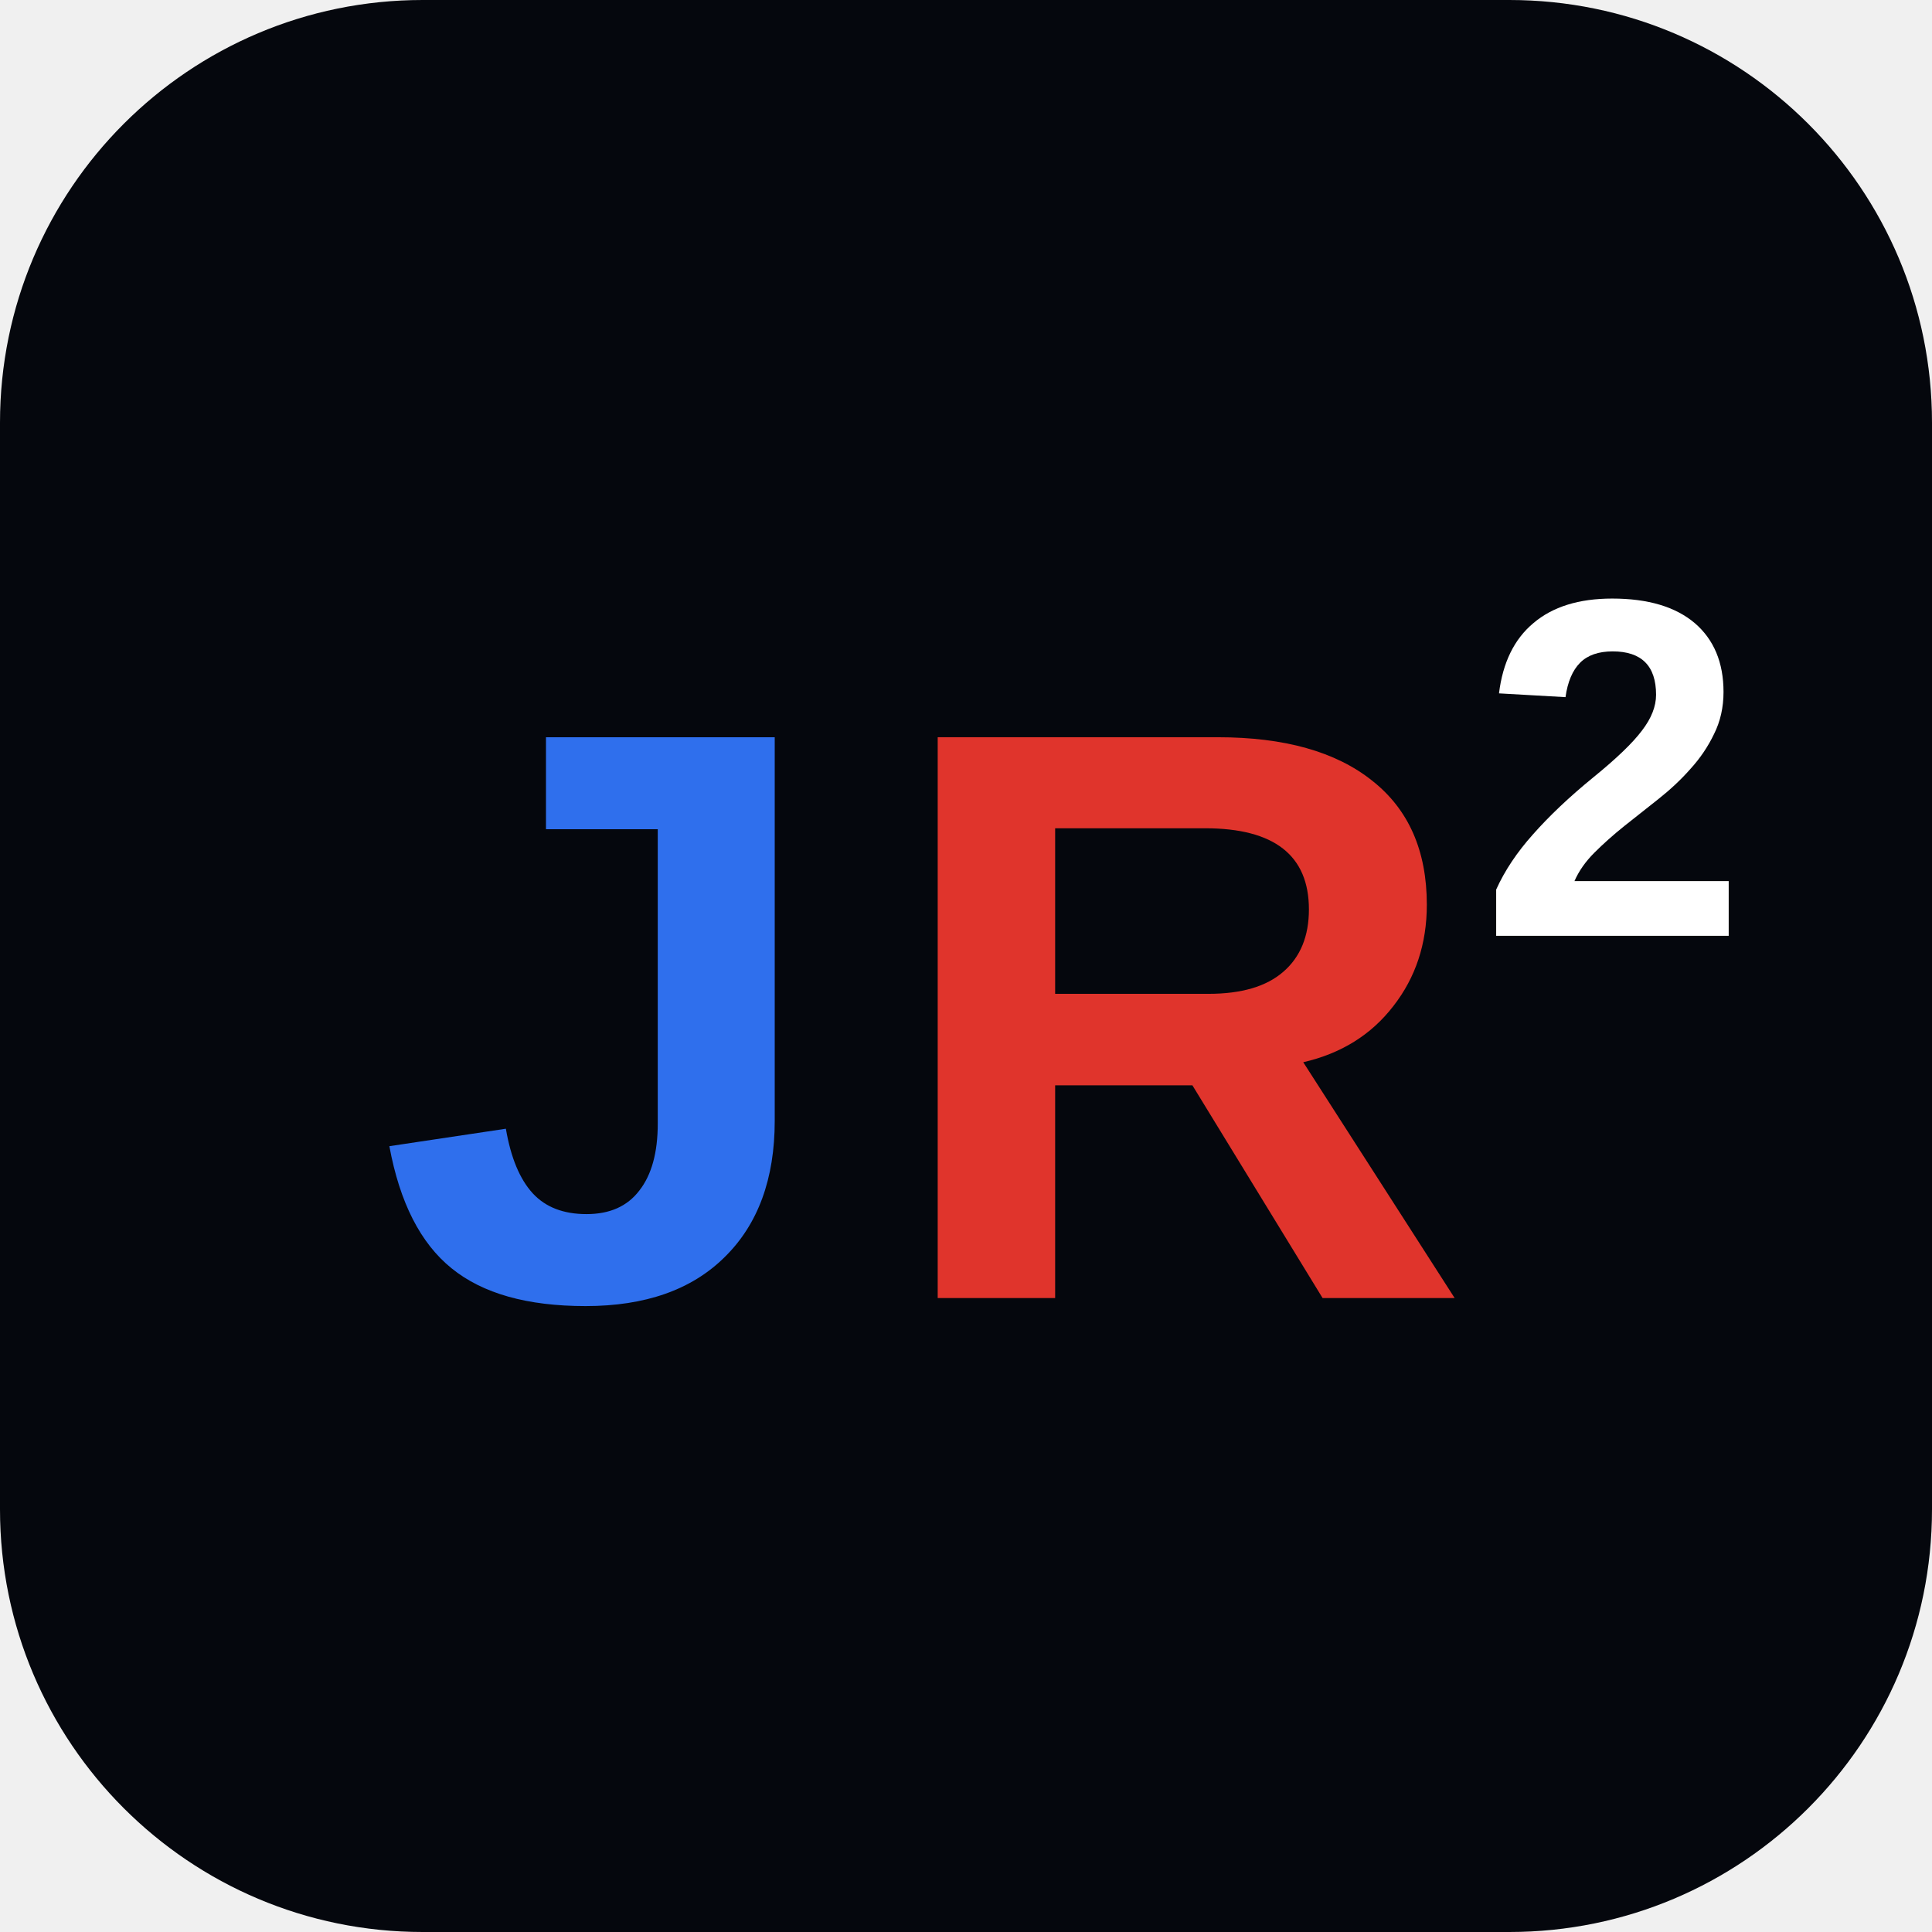
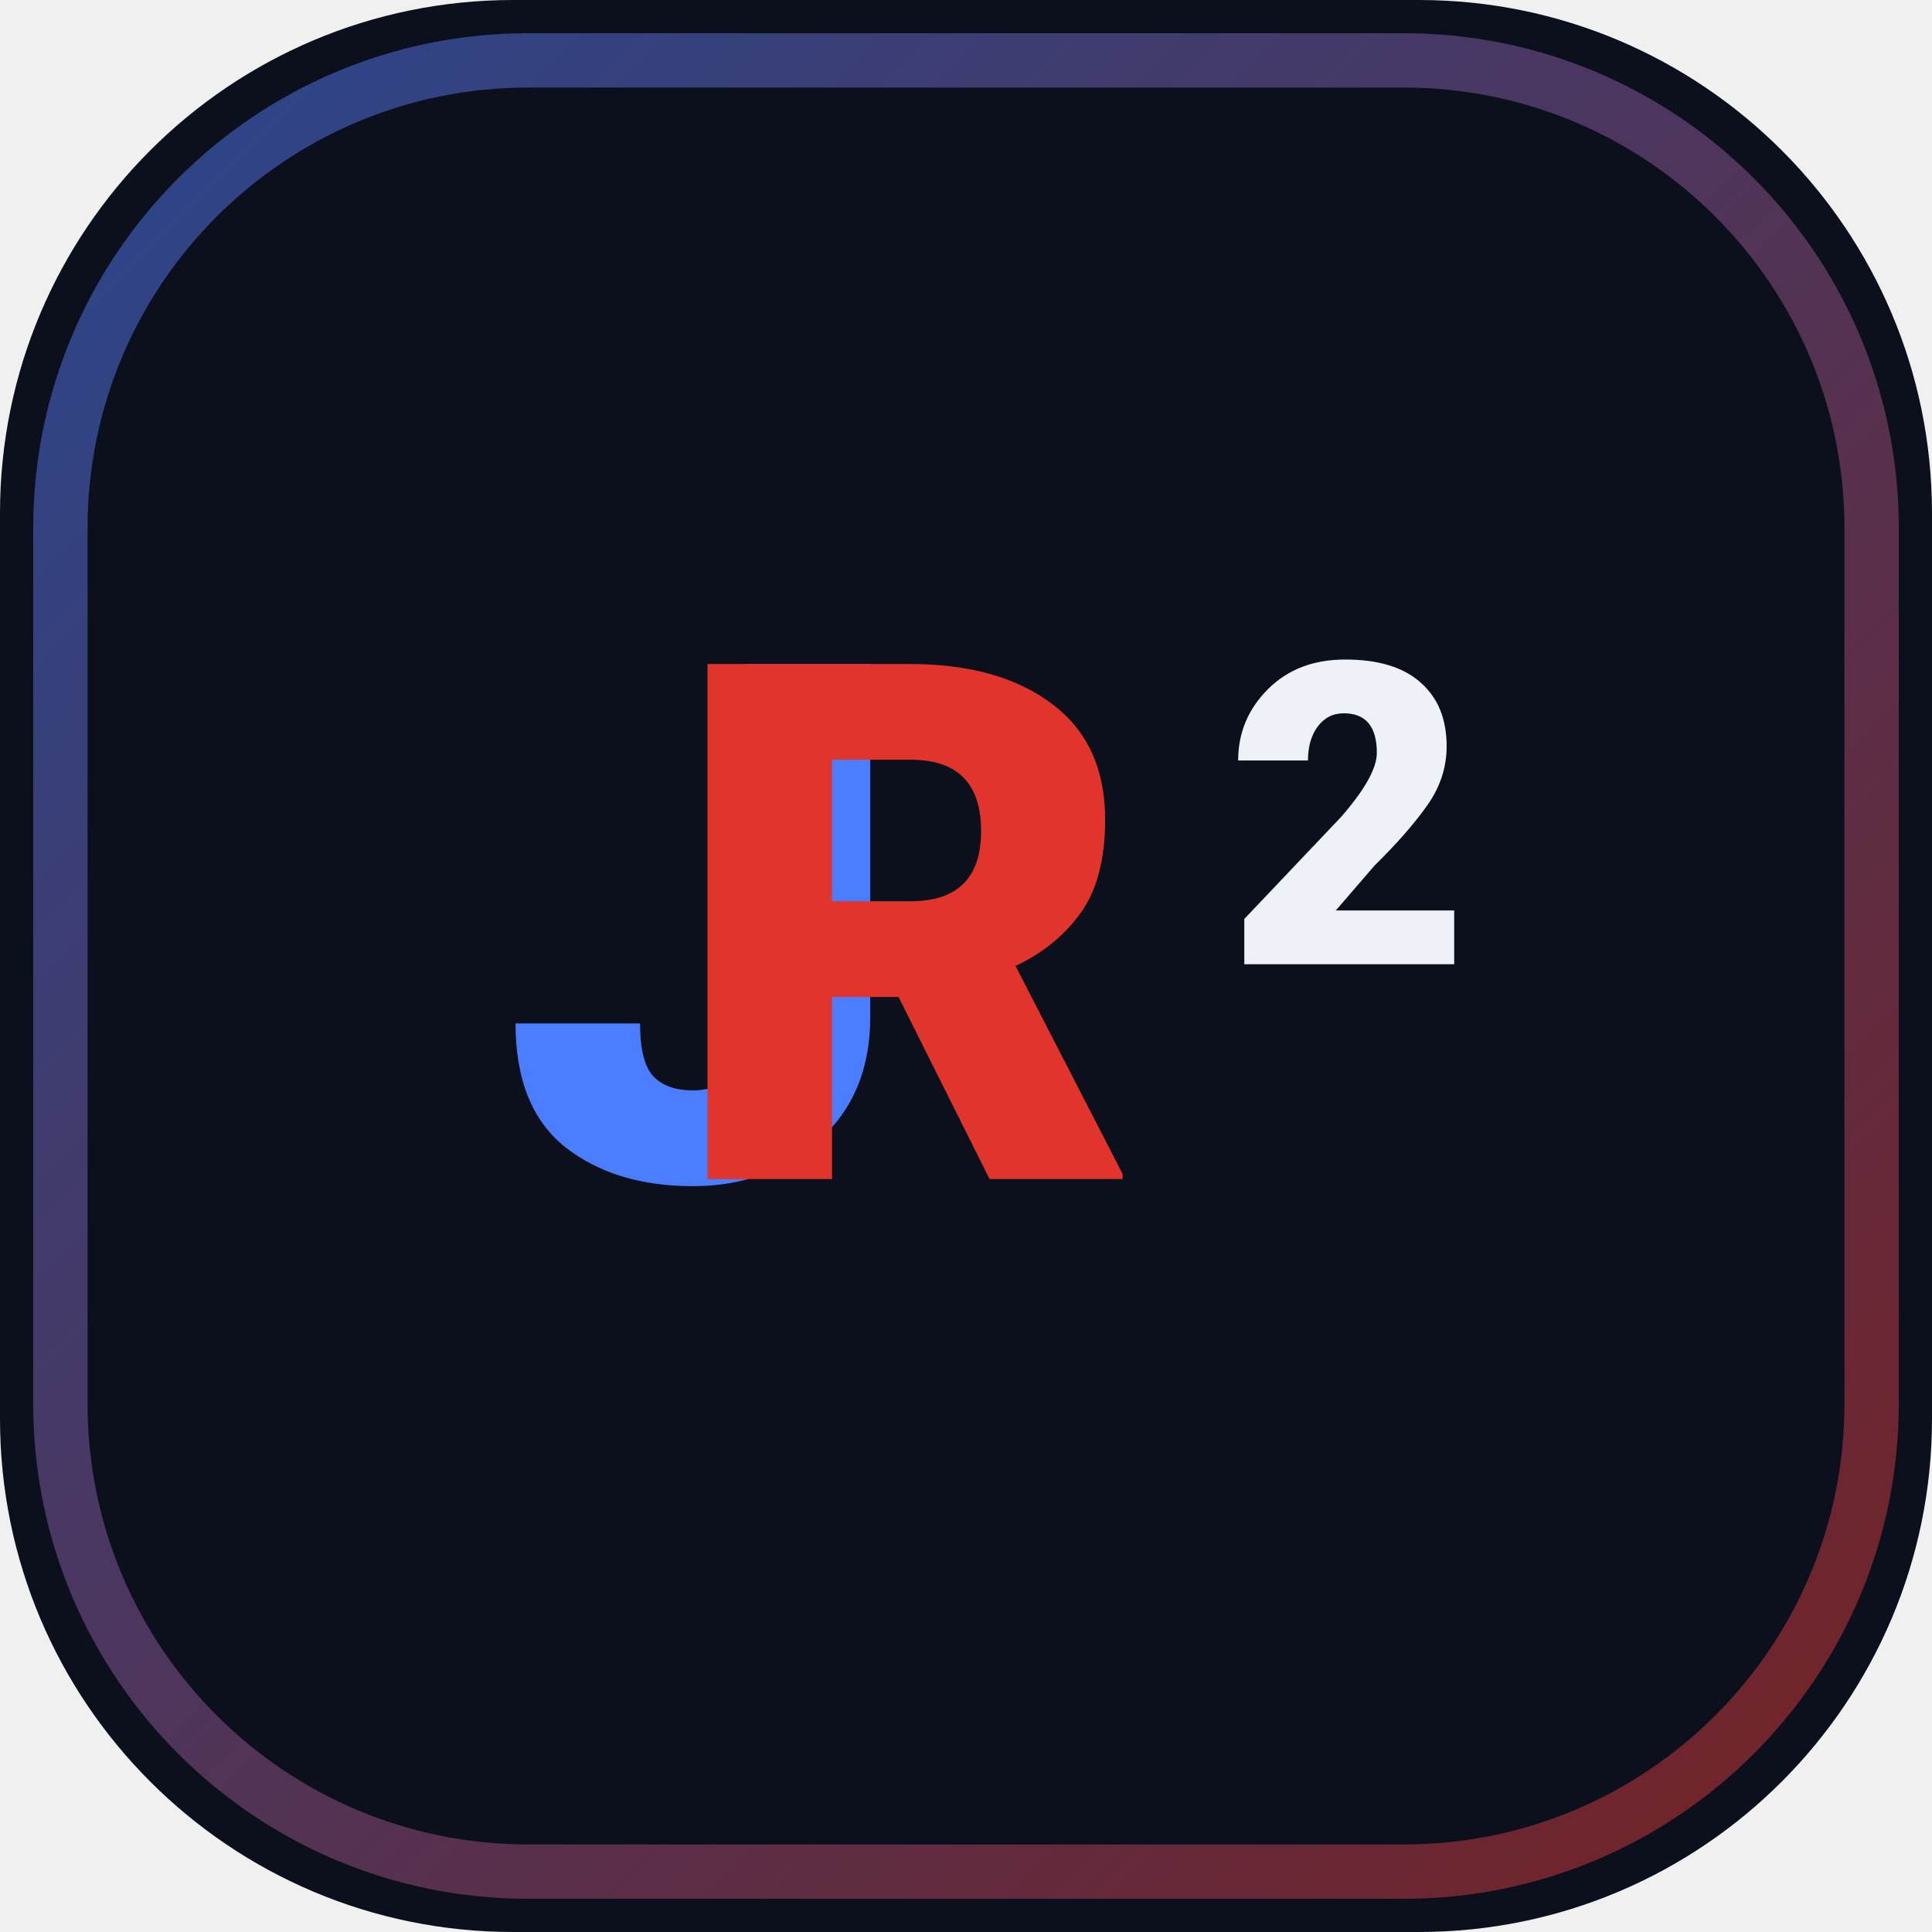
<svg xmlns="http://www.w3.org/2000/svg" viewBox="0 0 64 64">
-   <rect width="64" height="64" rx="14" fill="#05070d" />
-   <text x="20" y="43" font-family="Arial, Helvetica, sans-serif" font-size="27" font-weight="700" fill="#2f6fed" text-anchor="middle">J</text>
-   <text x="39" y="43" font-family="Arial, Helvetica, sans-serif" font-size="27" font-weight="700" fill="#e0342c" text-anchor="middle">R</text>
-   <text x="49" y="31" font-family="Arial, Helvetica, sans-serif" font-size="16" font-weight="700" fill="#ffffff">2</text>
+   <defs>
+     <linearGradient id="lg-fav" x1="0" y1="0" x2="1" y2="1">
+       <stop offset="0" stop-color="#4a7dff" />
+       <stop offset="1" stop-color="#e0342c" />
+     </linearGradient>
+   </defs>
+   <rect width="64" height="64" rx="17" fill="#0b101c" />
+   <rect x="2" y="2" width="60" height="60" rx="15.5" fill="none" stroke="url(#lg-fav)" stroke-opacity="0.5" stroke-width="1.8" />
+   <g font-family="'Segoe UI', Roboto, 'Helvetica Neue', Arial, sans-serif" font-weight="800" text-rendering="geometricPrecision">
+     <text x="16.64" y="39.06" font-size="24" fill="#4a7dff">J</text>
+     <text x="22.14" y="39.06" font-size="24" fill="#e0342c">R</text>
+     <text x="40.61" y="31.94" font-size="14" fill="#eef2f8">2</text>
+   </g>
</svg>
